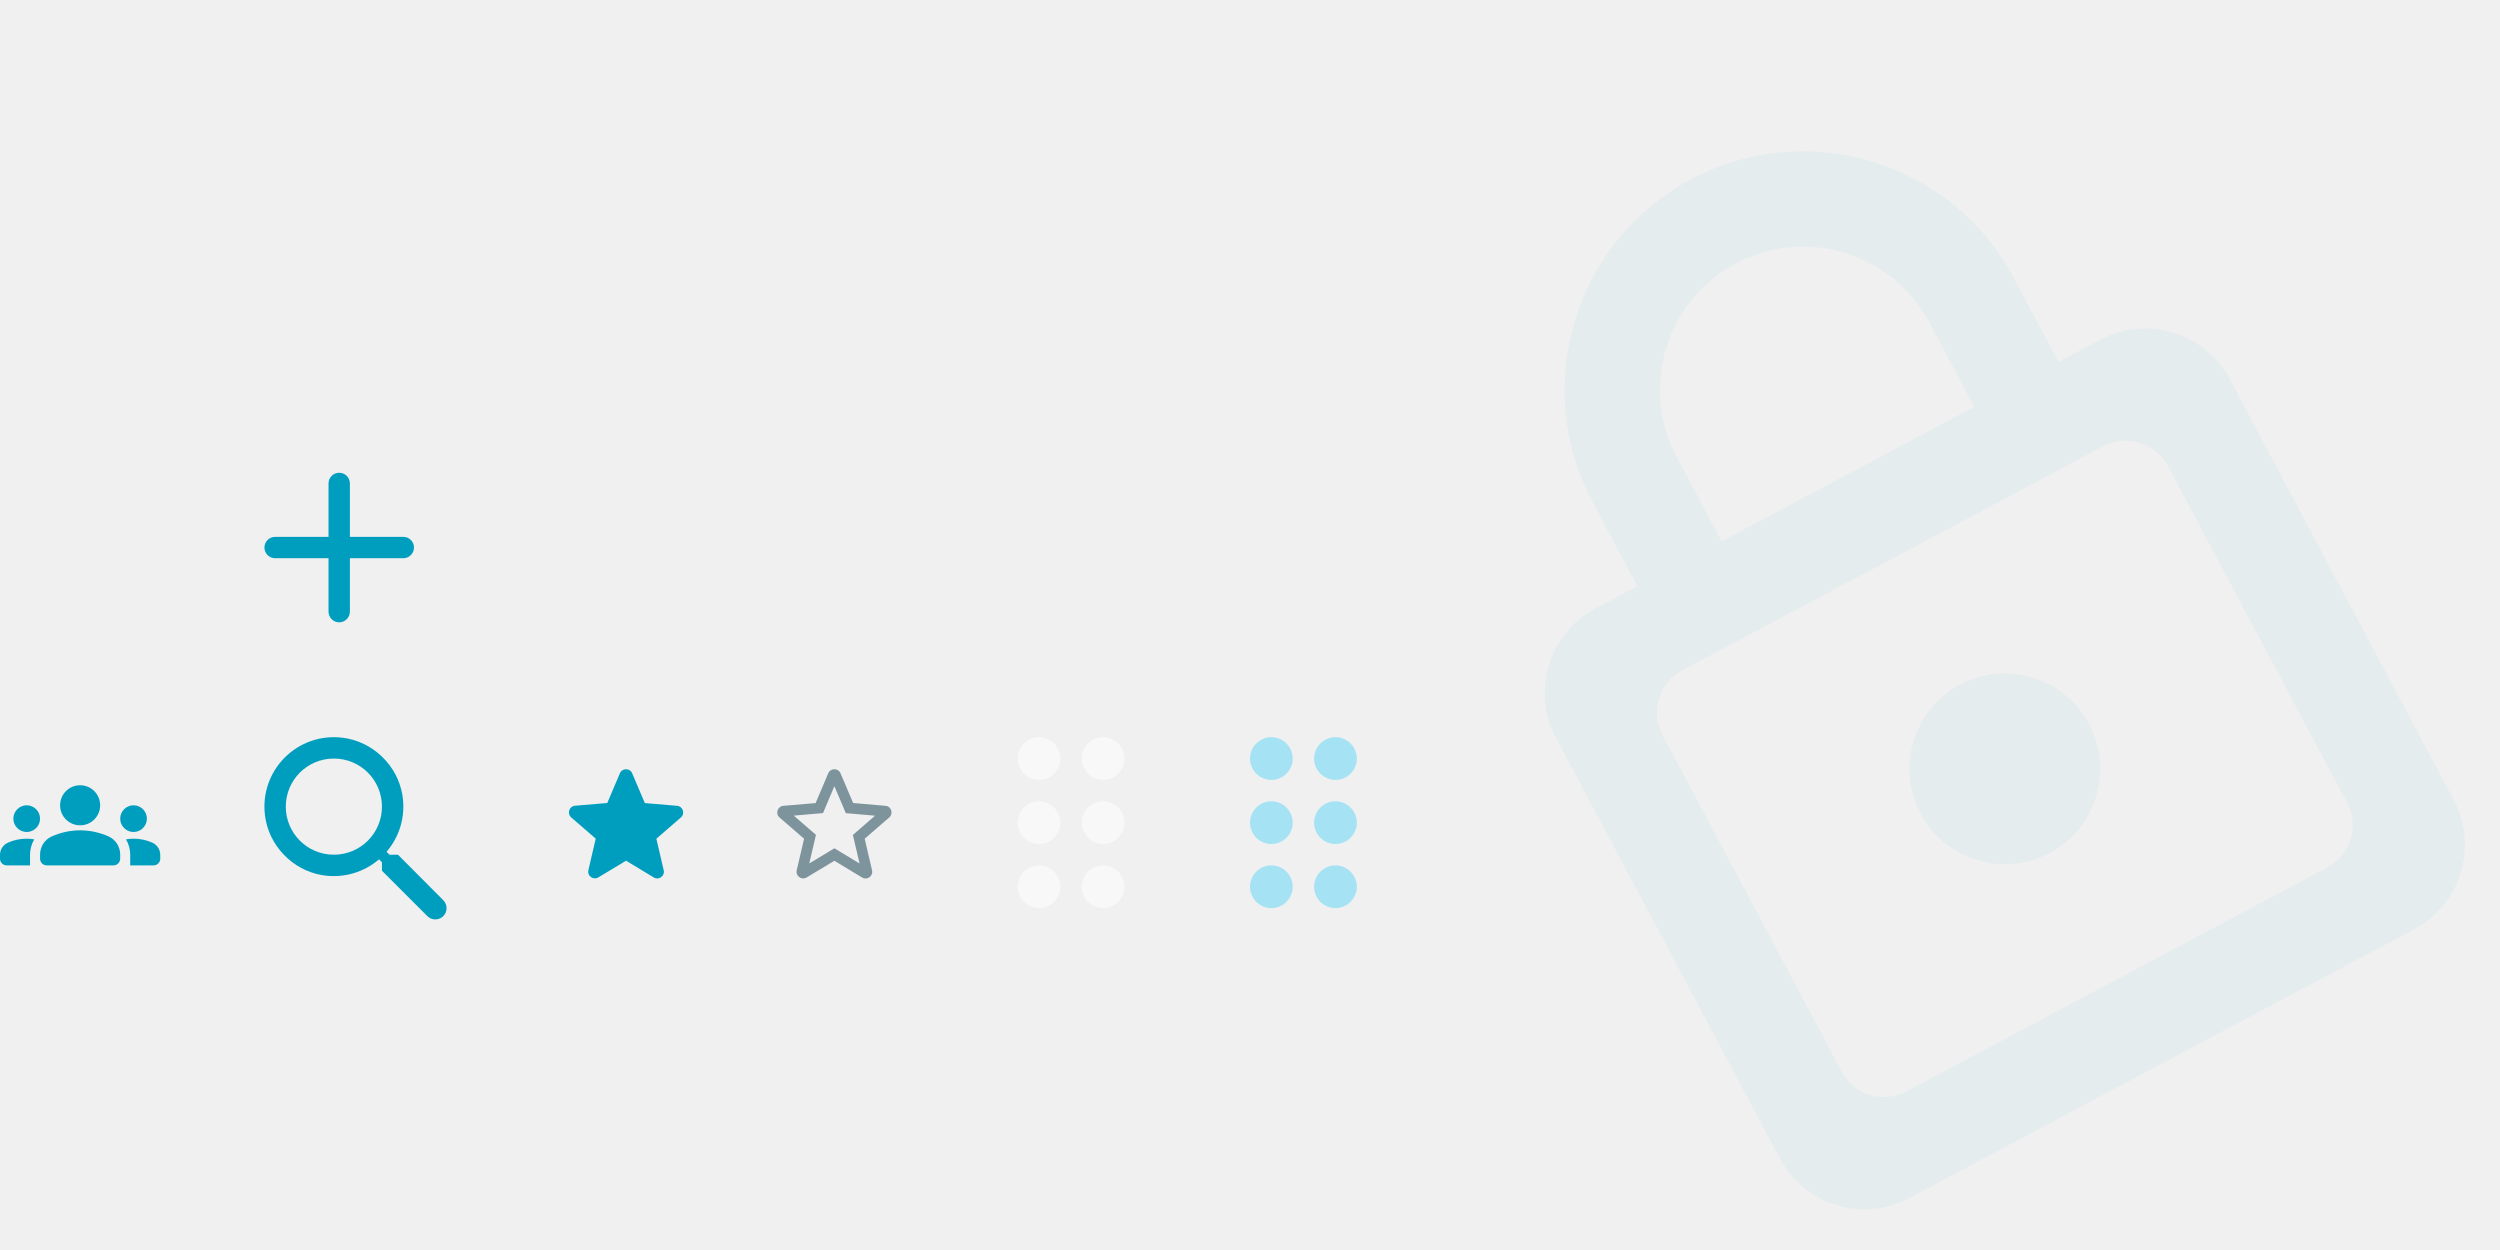
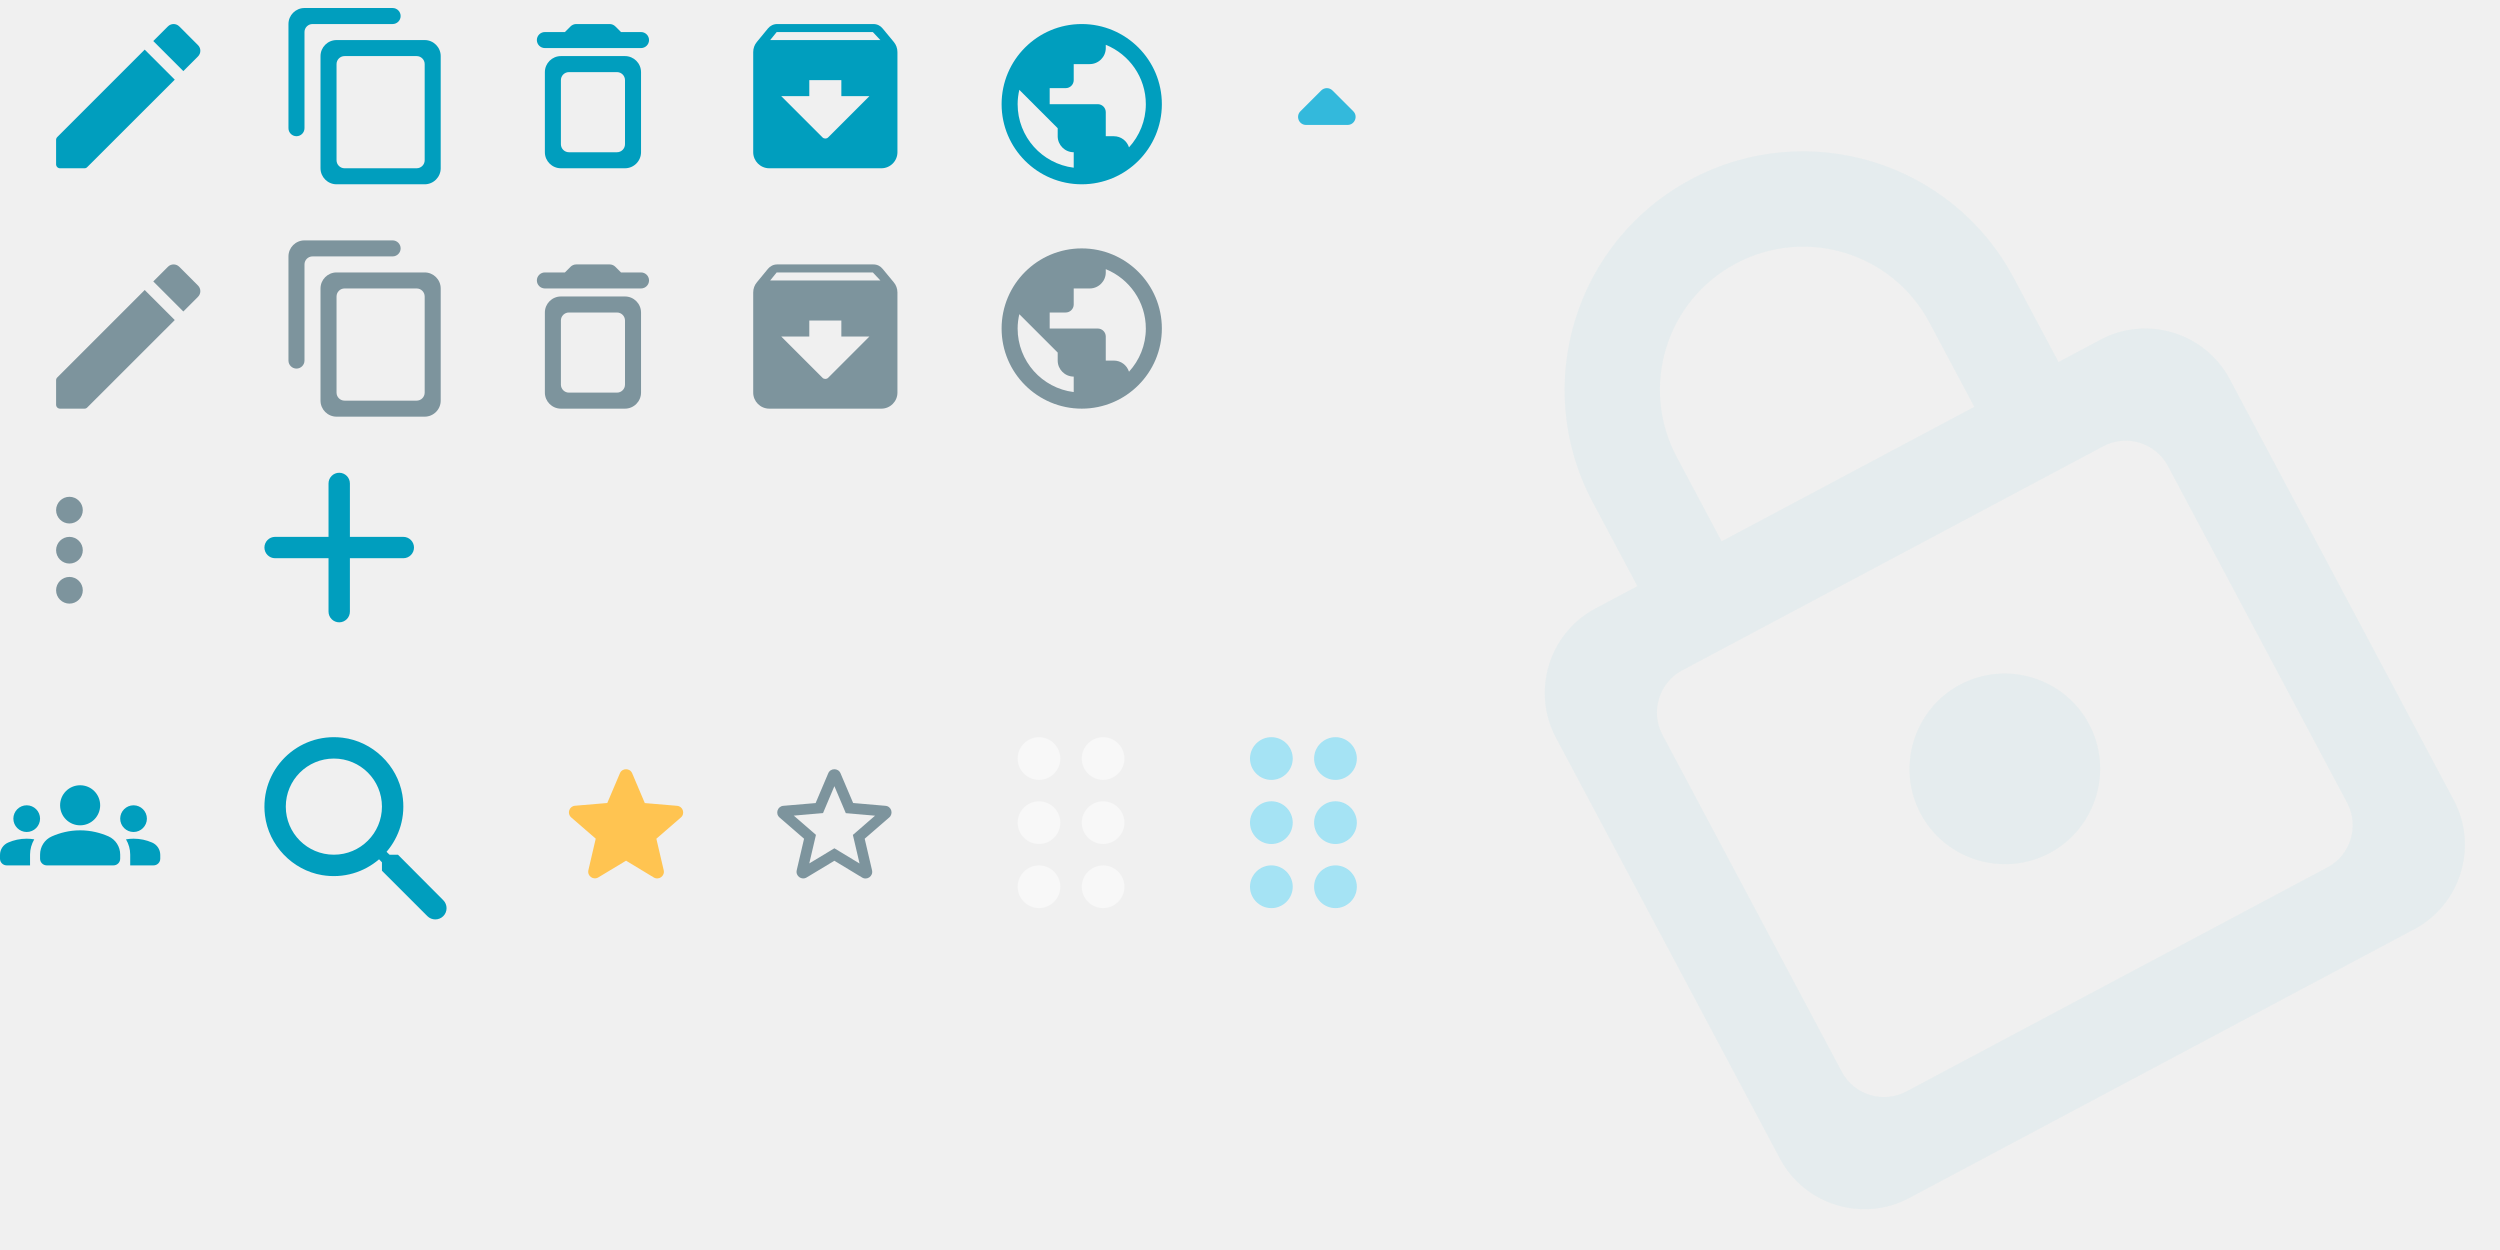
<svg xmlns="http://www.w3.org/2000/svg" width="312" height="156" viewBox="0 0 312 156" fill="none">
-   <path opacity="0.05" d="M262.157 42.383L256.902 45.18L251.308 34.669C243.588 20.164 225.55 14.656 211.045 22.376C196.539 30.096 191.032 48.134 198.752 62.639L204.346 73.15L199.09 75.948C193.309 79.024 191.097 86.272 194.173 92.053L222.143 144.608C225.22 150.389 232.468 152.602 238.249 149.525L301.316 115.961C307.097 112.884 309.31 105.637 306.233 99.856L278.263 47.3C275.186 41.519 267.939 39.306 262.157 42.383ZM209.263 57.045C204.62 48.321 207.914 37.531 216.639 32.887C225.363 28.244 236.154 31.539 240.797 40.263L246.391 50.774L214.857 67.556L209.263 57.045ZM290.466 108.247L237.91 136.217C235.02 137.756 231.396 136.649 229.858 133.759L207.481 91.714C205.943 88.824 207.049 85.2 209.94 83.662L262.496 55.691C265.386 54.153 269.01 55.259 270.548 58.15L292.925 100.194C294.463 103.085 293.357 106.709 290.466 108.247ZM255.797 106.465C261.578 103.389 263.791 96.141 260.714 90.36C257.637 84.579 250.39 82.366 244.609 85.443C238.828 88.52 236.615 95.767 239.692 101.548C242.769 107.329 250.016 109.542 255.797 106.465Z" fill="#009EBE" />
+   <path opacity="0.05" d="M262.157 42.383L256.902 45.18L251.308 34.669C243.588 20.163 225.55 14.656 211.045 22.376C196.539 30.096 191.032 48.134 198.752 62.639L204.346 73.15L199.09 75.947C193.309 79.024 191.097 86.271 194.173 92.053L222.143 144.608C225.22 150.389 232.468 152.602 238.249 149.525L301.316 115.961C307.097 112.884 309.31 105.637 306.233 99.856L278.263 47.3C275.186 41.519 267.939 39.306 262.157 42.383ZM209.263 57.045C204.62 48.321 207.914 37.53 216.639 32.887C225.363 28.244 236.154 31.539 240.797 40.263L246.391 50.774L214.857 67.556L209.263 57.045ZM290.466 108.247L237.91 136.217C235.02 137.756 231.396 136.649 229.858 133.759L207.481 91.714C205.943 88.823 207.049 85.2 209.94 83.662L262.496 55.691C265.386 54.153 269.01 55.259 270.548 58.15L292.925 100.194C294.463 103.085 293.357 106.708 290.466 108.247ZM255.797 106.465C261.578 103.389 263.791 96.141 260.714 90.36C257.637 84.579 250.39 82.366 244.609 85.443C238.828 88.52 236.615 95.767 239.692 101.548C242.769 107.329 250.016 109.542 255.797 106.465Z" fill="#009EBE" />
  <path opacity="0.5" d="M161.333 110.667C161.333 112.133 160.133 113.333 158.667 113.333C157.2 113.333 156 112.133 156 110.667C156 109.2 157.2 108 158.667 108C160.133 108 161.333 109.2 161.333 110.667ZM158.667 100C157.2 100 156 101.2 156 102.667C156 104.133 157.2 105.333 158.667 105.333C160.133 105.333 161.333 104.133 161.333 102.667C161.333 101.2 160.133 100 158.667 100ZM158.667 92C157.2 92 156 93.2 156 94.667C156 96.133 157.2 97.333 158.667 97.333C160.133 97.333 161.333 96.133 161.333 94.667C161.333 93.2 160.133 92 158.667 92ZM166.667 97.333C168.133 97.333 169.333 96.133 169.333 94.667C169.333 93.2 168.133 92 166.667 92C165.2 92 164 93.2 164 94.667C164 96.133 165.2 97.333 166.667 97.333ZM166.667 100C165.2 100 164 101.2 164 102.667C164 104.133 165.2 105.333 166.667 105.333C168.133 105.333 169.333 104.133 169.333 102.667C169.333 101.2 168.133 100 166.667 100ZM166.667 108C165.2 108 164 109.2 164 110.667C164 112.133 165.2 113.333 166.667 113.333C168.133 113.333 169.333 112.133 169.333 110.667C169.333 109.2 168.133 108 166.667 108Z" fill="#59D5F8" />
  <path opacity="0.5" d="M132.333 110.667C132.333 112.133 131.133 113.333 129.667 113.333C128.2 113.333 127 112.133 127 110.667C127 109.2 128.2 108 129.667 108C131.133 108 132.333 109.2 132.333 110.667ZM129.667 100C128.2 100 127 101.2 127 102.667C127 104.133 128.2 105.333 129.667 105.333C131.133 105.333 132.333 104.133 132.333 102.667C132.333 101.2 131.133 100 129.667 100ZM129.667 92C128.2 92 127 93.2 127 94.667C127 96.133 128.2 97.333 129.667 97.333C131.133 97.333 132.333 96.133 132.333 94.667C132.333 93.2 131.133 92 129.667 92ZM137.667 97.333C139.133 97.333 140.333 96.133 140.333 94.667C140.333 93.2 139.133 92 137.667 92C136.2 92 135 93.2 135 94.667C135 96.133 136.2 97.333 137.667 97.333ZM137.667 100C136.2 100 135 101.2 135 102.667C135 104.133 136.2 105.333 137.667 105.333C139.133 105.333 140.333 104.133 140.333 102.667C140.333 101.2 139.133 100 137.667 100ZM137.667 108C136.2 108 135 109.2 135 110.667C135 112.133 136.2 113.333 137.667 113.333C139.133 113.333 140.333 112.133 140.333 110.667C140.333 109.2 139.133 108 137.667 108Z" fill="white" />
  <path d="M110.506 100.565L106.472 100.215L104.897 96.506C104.614 95.831 103.647 95.831 103.364 96.506L101.789 100.223L97.764 100.565C97.031 100.623 96.731 101.54 97.289 102.023L100.347 104.673L99.431 108.606C99.264 109.323 100.039 109.89 100.672 109.506L104.131 107.423L107.589 109.515C108.222 109.898 108.997 109.331 108.831 108.615L107.914 104.673L110.972 102.023C111.531 101.54 111.239 100.623 110.506 100.565ZM104.131 105.865L100.997 107.756L101.831 104.19L99.064 101.79L102.714 101.473L104.131 98.115L105.556 101.481L109.206 101.798L106.439 104.198L107.272 107.765L104.131 105.865Z" fill="#7D949D" />
-   <path d="M78.131 107.415L81.589 109.506C82.222 109.89 82.998 109.323 82.831 108.606L81.914 104.673L84.972 102.023C85.531 101.54 85.231 100.623 84.498 100.565L80.472 100.223L78.897 96.506C78.614 95.831 77.647 95.831 77.364 96.506L75.789 100.215L71.764 100.556C71.031 100.615 70.731 101.531 71.289 102.015L74.347 104.665L73.431 108.598C73.264 109.315 74.039 109.881 74.672 109.498L78.131 107.415Z" fill="#009EBE" />
  <path d="M49.667 106.667H48.614L48.241 106.307C49.841 104.441 50.667 101.894 50.214 99.188C49.587 95.481 46.494 92.521 42.761 92.067C37.121 91.374 32.374 96.121 33.068 101.761C33.521 105.494 36.481 108.587 40.188 109.214C42.894 109.667 45.441 108.841 47.307 107.241L47.667 107.614V108.667L53.334 114.334C53.881 114.881 54.774 114.881 55.321 114.334C55.867 113.788 55.867 112.894 55.321 112.347L49.667 106.667ZM41.667 106.667C38.347 106.667 35.667 103.988 35.667 100.668C35.667 97.347 38.347 94.668 41.667 94.668C44.987 94.668 47.667 97.347 47.667 100.668C47.667 103.988 44.987 106.667 41.667 106.667Z" fill="#009EBE" />
  <path d="M10 103.625C11.358 103.625 12.558 103.95 13.533 104.375C14.433 104.775 15 105.675 15 106.65V107.167C15 107.625 14.625 108 14.167 108H5.833C5.375 108 5 107.625 5 107.167V106.658C5 105.675 5.567 104.775 6.467 104.383C7.442 103.95 8.642 103.625 10 103.625ZM3.333 103.833C4.25 103.833 5 103.083 5 102.167C5 101.25 4.25 100.5 3.333 100.5C2.417 100.5 1.667 101.25 1.667 102.167C1.667 103.083 2.417 103.833 3.333 103.833ZM4.275 104.75C3.967 104.7 3.658 104.667 3.333 104.667C2.508 104.667 1.725 104.842 1.017 105.15C0.4 105.417 0 106.017 0 106.692V107.167C0 107.625 0.375 108 0.833 108H3.75V106.658C3.75 105.967 3.942 105.317 4.275 104.75ZM16.667 103.833C17.583 103.833 18.333 103.083 18.333 102.167C18.333 101.25 17.583 100.5 16.667 100.5C15.75 100.5 15 101.25 15 102.167C15 103.083 15.75 103.833 16.667 103.833ZM20 106.692C20 106.017 19.6 105.417 18.983 105.15C18.275 104.842 17.492 104.667 16.667 104.667C16.342 104.667 16.033 104.7 15.725 104.75C16.058 105.317 16.25 105.967 16.25 106.658V108H19.167C19.625 108 20 107.625 20 107.167V106.692ZM10 98C11.383 98 12.5 99.117 12.5 100.5C12.5 101.883 11.383 103 10 103C8.617 103 7.5 101.883 7.5 100.5C7.5 99.117 8.617 98 10 98Z" fill="#009EBE" />
  <path d="M50.333 69.667H43.667V76.333C43.667 77.067 43.067 77.667 42.333 77.667C41.6 77.667 41 77.067 41 76.333V69.667H34.333C33.6 69.667 33 69.067 33 68.333C33 67.6 33.6 67 34.333 67H41V60.333C41 59.6 41.6 59 42.333 59C43.067 59 43.667 59.6 43.667 60.333V67H50.333C51.067 67 51.667 67.6 51.667 68.333C51.667 69.067 51.067 69.667 50.333 69.667Z" fill="#009EBE" />
+   <path d="M8.667 65.333C9.583 65.333 10.333 64.583 10.333 63.667C10.333 62.75 9.583 62 8.667 62C7.75 62 7 62.75 7 63.667C7 64.583 7.75 65.333 8.667 65.333ZM8.667 67C7.75 67 7 67.75 7 68.667C7 69.583 7.75 70.333 8.667 70.333C9.583 70.333 10.333 69.583 10.333 68.667C10.333 67.75 9.583 67 8.667 67ZM8.667 72C7.75 72 7 72.75 7 73.667C7 74.583 7.75 75.333 8.667 75.333C9.583 75.333 10.333 74.583 10.333 73.667C10.333 72.75 9.583 72 8.667 72Z" fill="#7D949D" />
+   <path d="M7 17.462V20.503C7 20.782 7.22 21.003 7.5 21.003H10.54C10.67 21.003 10.8 20.953 10.89 20.852L21.81 9.943L18.06 6.192L7.15 17.102C7.05 17.203 7 17.323 7 17.462ZM24.71 7.043C25.1 6.652 25.1 6.022 24.71 5.633L22.37 3.292C21.98 2.902 21.35 2.902 20.96 3.292L19.13 5.122L22.88 8.873L24.71 7.043Z" fill="#009EBE" />
+   <path d="M7 47.462V50.502C7 50.782 7.22 51.002 7.5 51.002H10.54C10.67 51.002 10.8 50.953 10.89 50.852L21.81 39.943L18.06 36.193L7.15 47.102C7.05 47.203 7 47.322 7 47.462ZM24.71 37.042C25.1 36.653 25.1 36.023 24.71 35.633L22.37 33.292C21.98 32.903 21.35 32.903 20.96 33.292L19.13 35.123L22.88 38.873L24.71 37.042Z" fill="#7D949D" />
+   <path d="M49 1H38C36.9 1 36 1.9 36 3V16C36 16.55 36.45 17 37 17C37.55 17 38 16.55 38 16V4C38 3.45 38.45 3 39 3H49C49.55 3 50 2.55 50 2C50 1.45 49.55 1 49 1ZM53 5H42C40.9 5 40 5.9 40 7V21C40 22.1 40.9 23 42 23H53C54.1 23 55 22.1 55 21V7C55 5.9 54.1 5 53 5ZM52 21H43C42.45 21 42 20.55 42 20V8C42 7.45 42.45 7 43 7H52C52.55 7 53 7.45 53 8V20C53 20.55 52.55 21 52 21Z" fill="#009EBE" />
+   <path d="M49 30H38C36.9 30 36 30.9 36 32V45C36 45.55 36.45 46 37 46C37.55 46 38 45.55 38 45V33C38 32.45 38.45 32 39 32H49C49.55 32 50 31.55 50 31C50 30.45 49.55 30 49 30ZM53 34H42C40.9 34 40 34.9 40 36V50C40 51.1 40.9 52 42 52H53C54.1 52 55 51.1 55 50V36C55 34.9 54.1 34 53 34ZM52 50H43C42.45 50 42 49.55 42 49V37C42 36.45 42.45 36 43 36H52C52.55 36 53 36.45 53 37V49C53 49.55 52.55 50 52 50Z" fill="#7D949D" />
+   <path d="M68 19C68 20.1 68.9 21 70 21H78C79.1 21 80 20.1 80 19V9C80 7.9 79.1 7 78 7H70C68.9 7 68 7.9 68 9V19ZM71 9H77C77.55 9 78 9.45 78 10V18C78 18.55 77.55 19 77 19H71C70.45 19 70 18.55 70 18V10C70 9.45 70.45 9 71 9ZM77.5 4L76.79 3.29C76.61 3.11 76.35 3 76.09 3H71.91C71.65 3 71.39 3.11 71.21 3.29L70.5 4H68C67.45 4 67 4.45 67 5C67 5.55 67.45 6 68 6H80C80.55 6 81 5.55 81 5C81 4.45 80.55 4 80 4H77.5Z" fill="#009EBE" />
+   <path d="M68 49C68 50.1 68.9 51 70 51H78C79.1 51 80 50.1 80 49V39C80 37.9 79.1 37 78 37H70C68.9 37 68 37.9 68 39V49ZM71 39H77C77.55 39 78 39.45 78 40V48C78 48.55 77.55 49 77 49H71C70.45 49 70 48.55 70 48V40C70 39.45 70.45 39 71 39ZM77.5 34L76.79 33.29C76.61 33.11 76.35 33 76.09 33H71.91C71.65 33 71.39 33.11 71.21 33.29L70.5 34H68C67.45 34 67 34.45 67 35C67 35.55 67.45 36 68 36H80C80.55 36 81 35.55 81 35C81 34.45 80.55 34 80 34H77.5Z" fill="#7D949D" />
+   <path d="M111.54 5.23L110.15 3.55C109.88 3.21 109.47 3 109 3H97C96.53 3 96.12 3.21 95.84 3.55L94.46 5.23C94.17 5.57 94 6.02 94 6.5V19C94 20.1 94.9 21 96 21H110C111.1 21 112 20.1 112 19V6.5C112 6.02 111.83 5.57 111.54 5.23ZM102.65 17.15L97.5 12H101V10H105V12H108.5L103.35 17.15C103.16 17.34 102.84 17.34 102.65 17.15ZM96.12 5L96.93 4H108.93L109.87 5H96.12Z" fill="#009EBE" />
+   <path d="M111.54 35.23L110.15 33.55C109.88 33.21 109.47 33 109 33H97C96.53 33 96.12 33.21 95.84 33.55L94.46 35.23C94.17 35.57 94 36.02 94 36.5V49C94 50.1 94.9 51 96 51H110C111.1 51 112 50.1 112 49V36.5C112 36.02 111.83 35.57 111.54 35.23ZM102.65 47.15L97.5 42H101V40H105V42H108.5L103.35 47.15C103.16 47.34 102.84 47.34 102.65 47.15ZM96.12 35L96.93 34H108.93L109.87 35H96.12Z" fill="#7D949D" />
+   <path d="M135 3C129.48 3 125 7.48 125 13C125 18.52 129.48 23 135 23C140.52 23 145 18.52 145 13C145 7.48 140.52 3 135 3ZM134 20.93C130.05 20.44 127 17.08 127 13C127 12.38 127.08 11.79 127.21 11.21L132 16V17C132 18.1 132.9 19 134 19V20.93ZM140.9 18.39C140.64 17.58 139.9 17 139 17H138V14C138 13.45 137.55 13 137 13H131V11H133C133.55 11 134 10.55 134 10V8H136C137.1 8 138 7.1 138 6V5.59C140.93 6.78 143 9.65 143 13C143 15.08 142.2 16.97 140.9 18.39Z" fill="#009EBE" />
+   <path d="M135 31C129.48 31 125 35.48 125 41C125 46.52 129.48 51 135 51C140.52 51 145 46.52 145 41C145 35.48 140.52 31 135 31ZM134 48.93C130.05 48.44 127 45.08 127 41C127 40.38 127.08 39.79 127.21 39.21L132 44V45C132 46.1 132.9 47 134 47V48.93ZM140.9 46.39C140.64 45.58 139.9 45 139 45H138V42C138 41.45 137.55 41 137 41H131V39H133C133.55 39 134 38.55 134 38V36H136C137.1 36 138 35.1 138 34V33.59C140.93 34.78 143 37.65 143 41C143 43.08 142.2 44.97 140.9 46.39Z" fill="#7D949D" />
+   <path d="M162.296 13.883L164.886 11.293C165.276 10.902 165.906 10.902 166.296 11.293L168.886 13.883C169.516 14.512 169.066 15.592 168.176 15.592H162.996C162.106 15.592 161.666 14.512 162.296 13.883Z" fill="#33B9DC" />
+   <path d="M78.131 107.415L81.589 109.506C82.222 109.89 82.998 109.323 82.831 108.606L81.914 104.673L84.972 102.023C85.531 101.54 85.231 100.623 84.498 100.565L80.472 100.223L78.897 96.506C78.614 95.831 77.647 95.831 77.364 96.506L75.789 100.215L71.764 100.556C71.031 100.615 70.731 101.531 71.289 102.015L74.347 104.665L73.431 108.598C73.264 109.315 74.039 109.881 74.672 109.498L78.131 107.415Z" fill="#FFC451" />
</svg>
